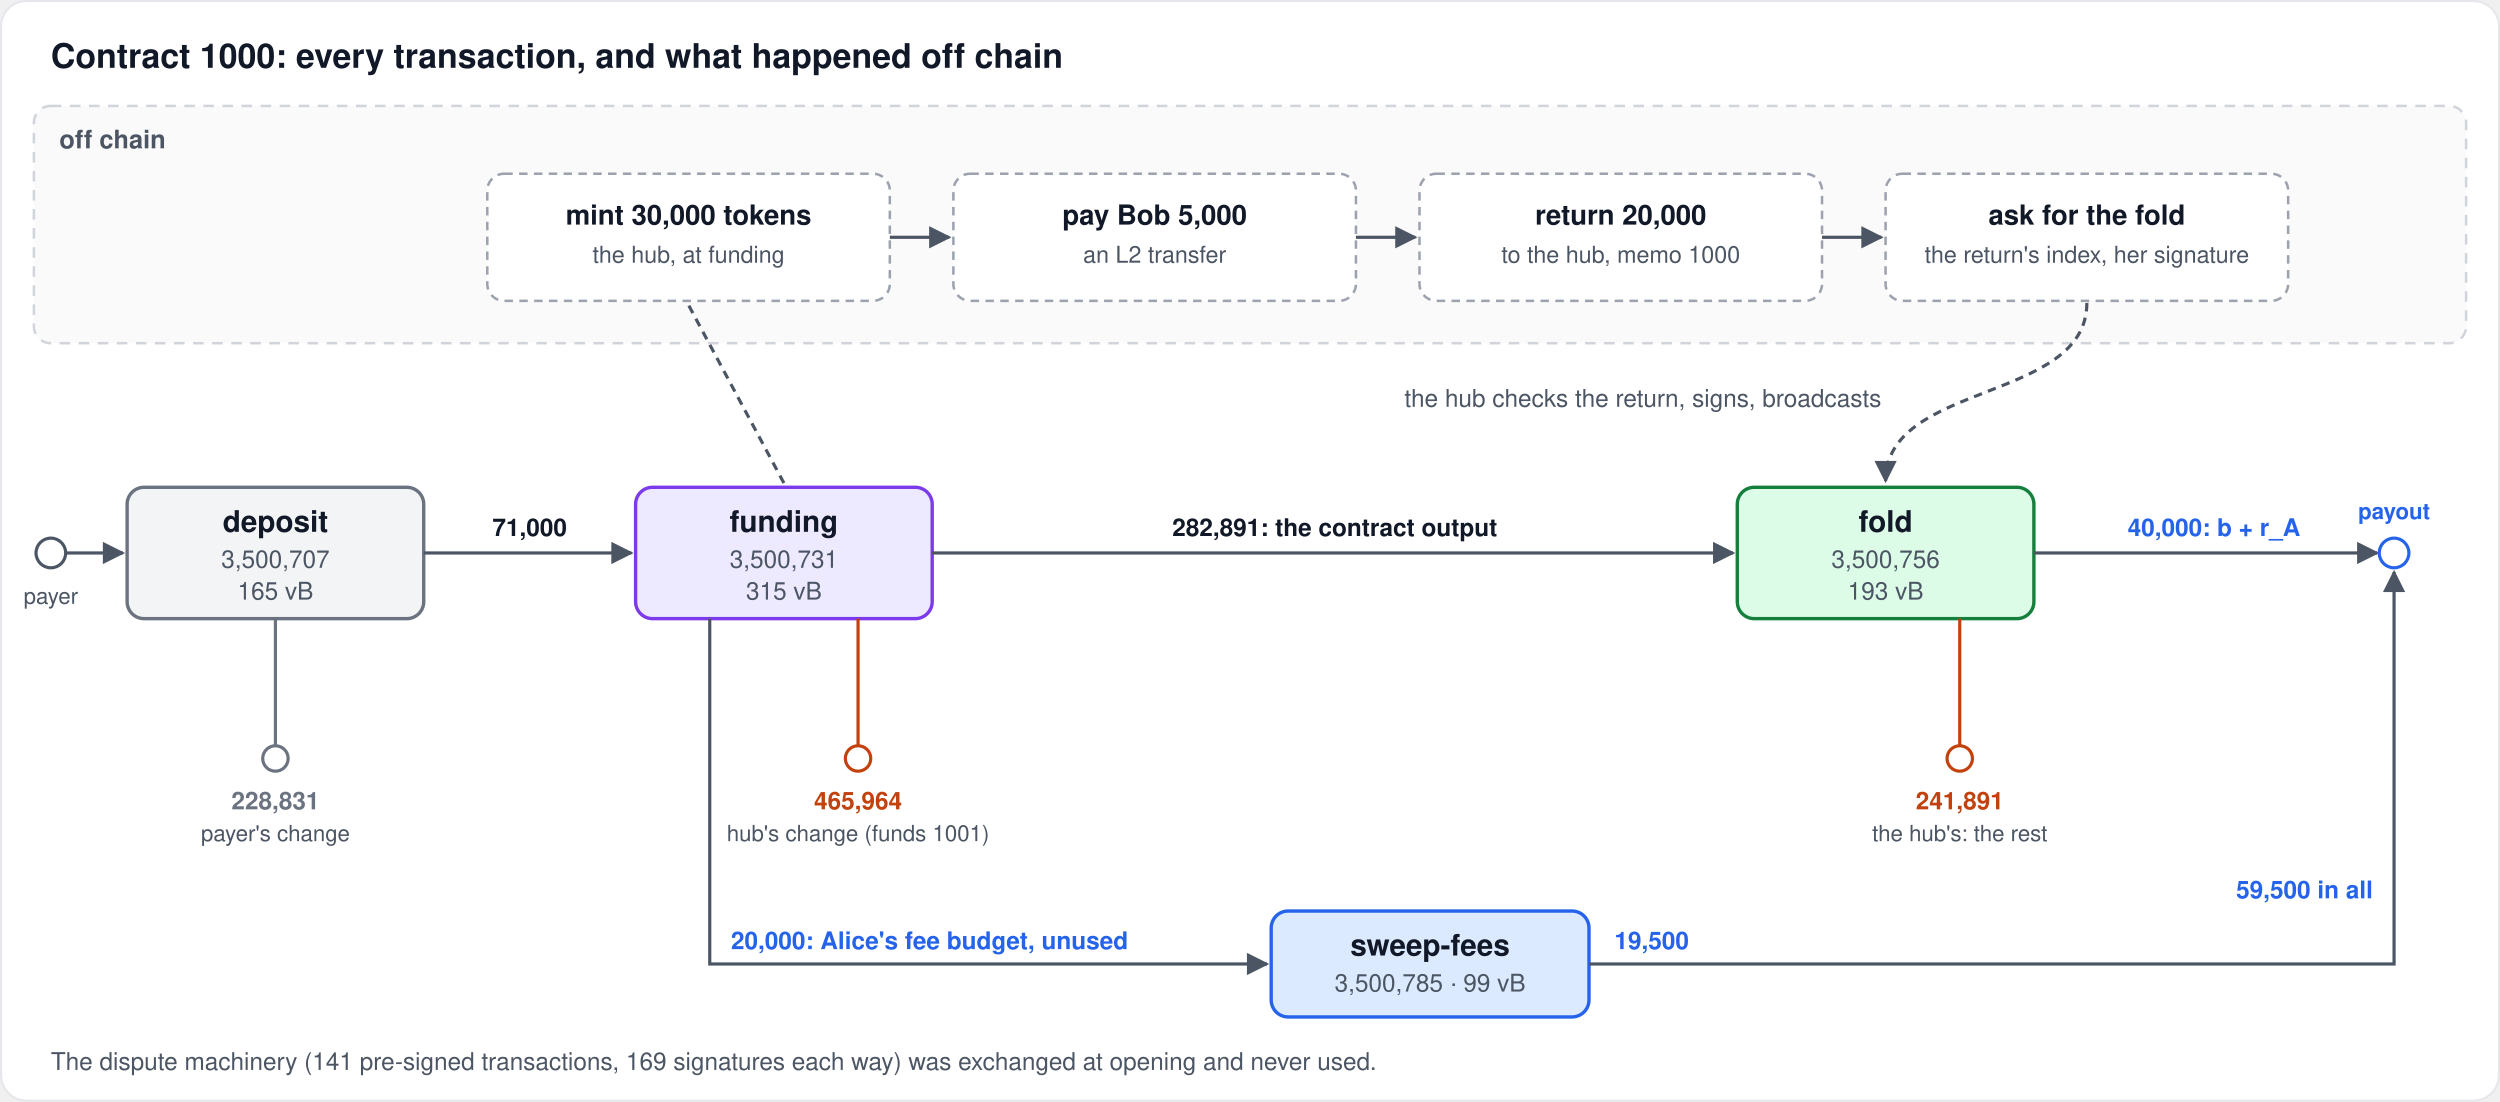
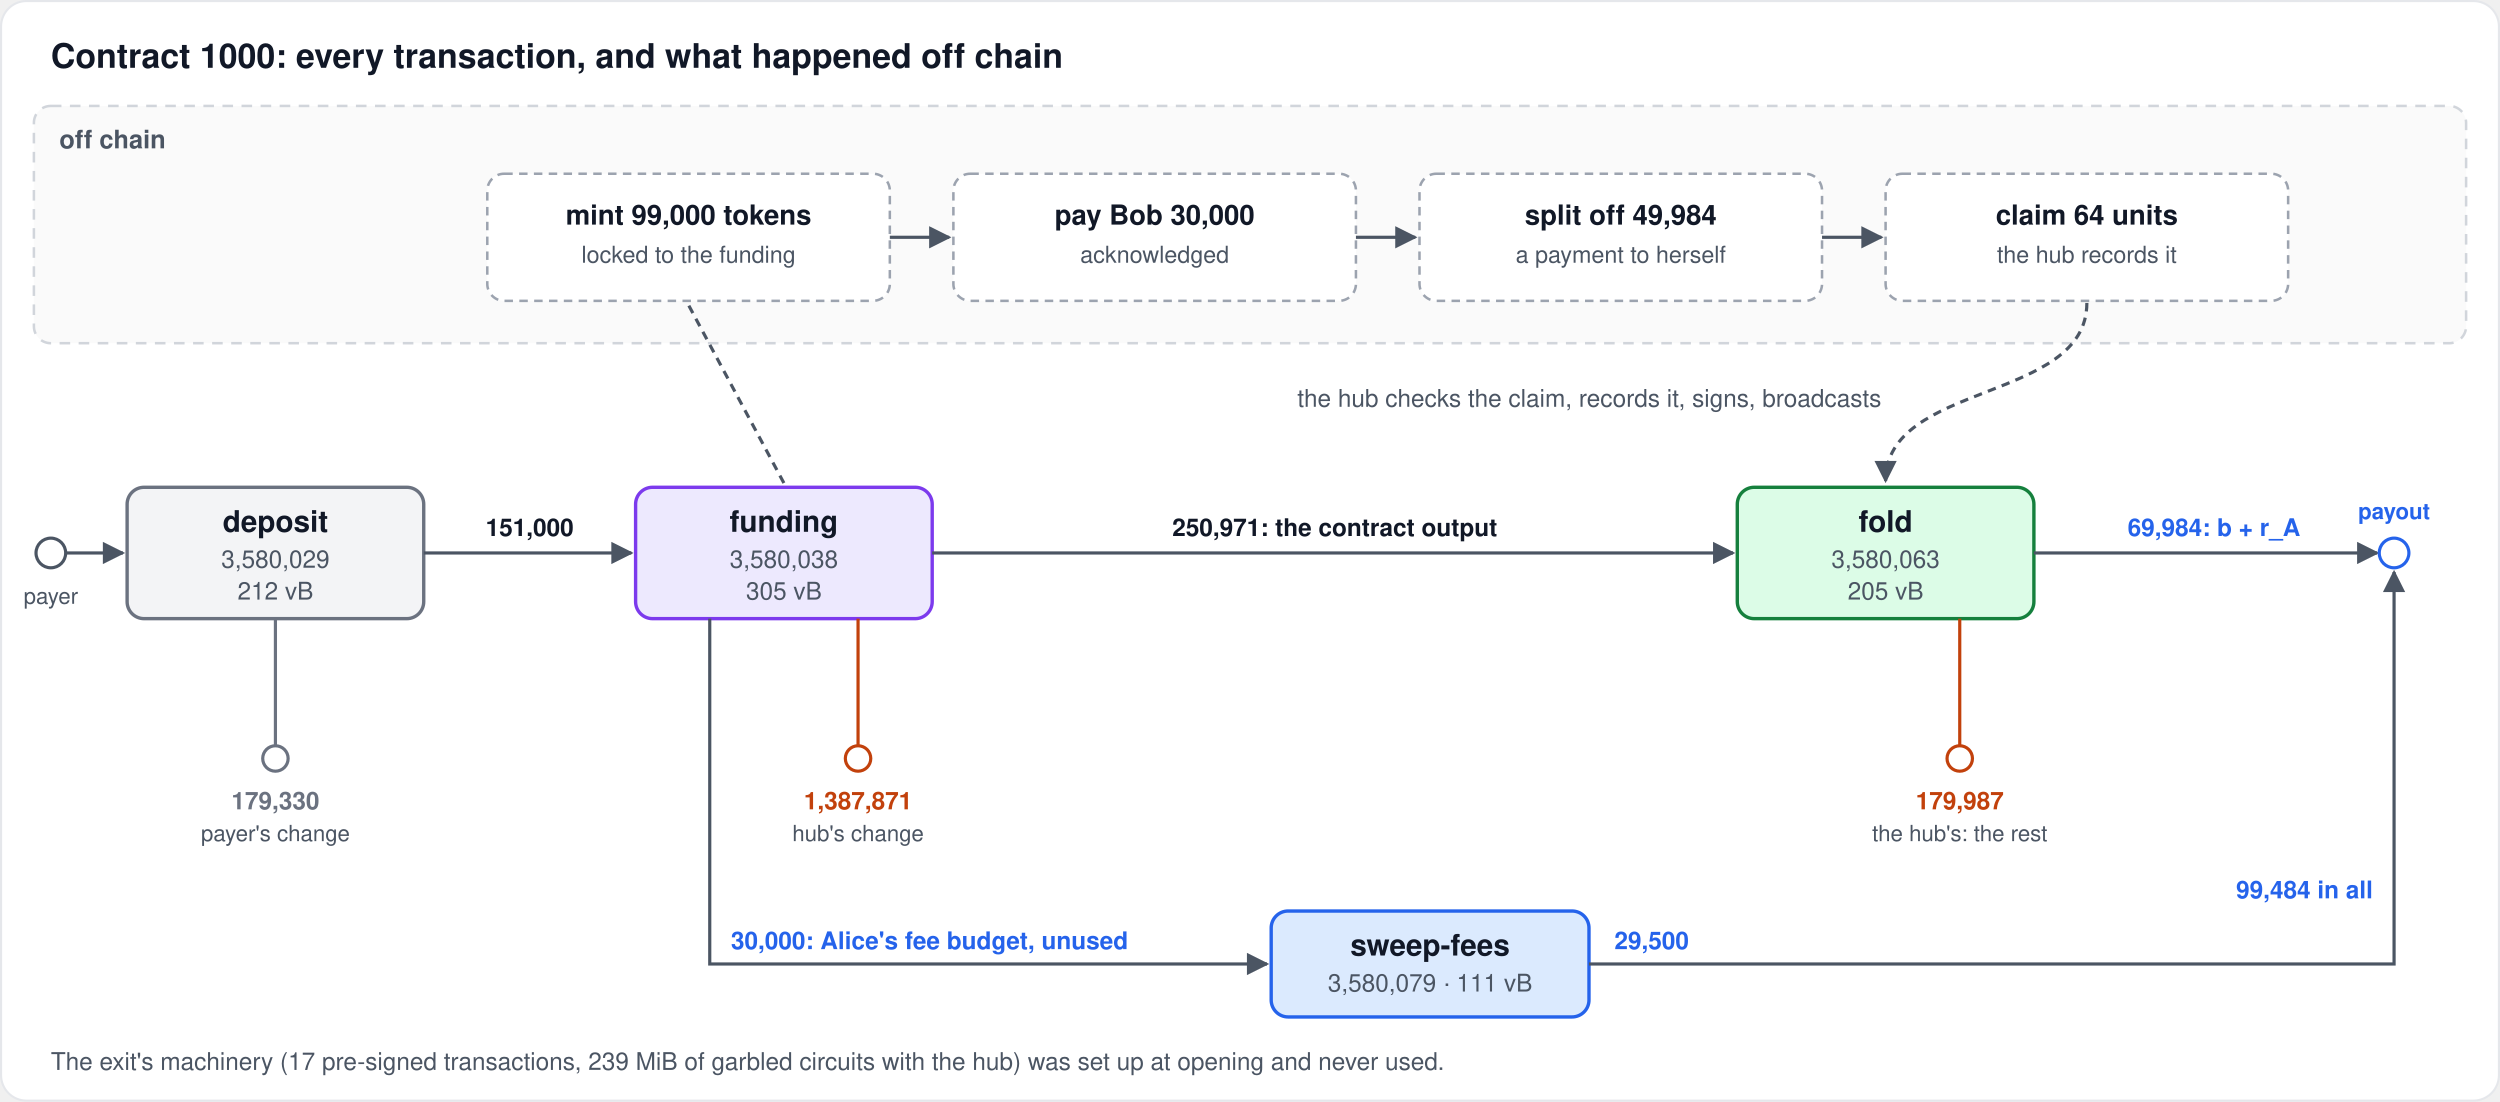
<svg xmlns="http://www.w3.org/2000/svg" width="1180" height="520" viewBox="0 0 1180 520">
  <defs>
    <marker id="ah" viewBox="0 0 10 10" refX="9" refY="5" markerWidth="7" markerHeight="7" orient="auto-start-reverse">
      <path d="M0,0 L10,5 L0,10 z" fill="#4b5563" />
    </marker>
  </defs>
  <rect x="0.5" y="0.5" width="1179" height="519" rx="12" fill="#ffffff" stroke="#e5e7eb" />
  <text x="24" y="32" font-family="-apple-system,BlinkMacSystemFont,'Segoe UI',Helvetica,Arial,sans-serif" font-size="16" font-weight="700" fill="#111827" text-anchor="start">Contract 1000: every transaction, and what happened off chain</text>
  <rect x="16" y="50" width="1148" height="112" rx="8" fill="#fafafa" stroke="#d1d5db" stroke-width="1.2" stroke-dasharray="5 4" />
  <text x="28" y="70" font-family="-apple-system,BlinkMacSystemFont,'Segoe UI',Helvetica,Arial,sans-serif" font-size="12" font-weight="700" fill="#4b5563" text-anchor="start">off chain</text>
  <rect x="230" y="82" width="190" height="60" rx="8" fill="#ffffff" stroke="#9ca3af" stroke-width="1.2" stroke-dasharray="4 3" />
-   <text x="325" y="106" font-family="-apple-system,BlinkMacSystemFont,'Segoe UI',Helvetica,Arial,sans-serif" font-size="13" font-weight="600" fill="#111827" text-anchor="middle">mint 30,000 tokens</text>
-   <text x="325" y="124" font-family="-apple-system,BlinkMacSystemFont,'Segoe UI',Helvetica,Arial,sans-serif" font-size="11" font-weight="400" fill="#4b5563" text-anchor="middle">the hub, at funding</text>
+   <text x="325" y="106" font-family="-apple-system,BlinkMacSystemFont,'Segoe UI',Helvetica,Arial,sans-serif" font-size="13" font-weight="600" fill="#111827" text-anchor="middle">mint 99,000 tokens</text>
+   <text x="325" y="124" font-family="-apple-system,BlinkMacSystemFont,'Segoe UI',Helvetica,Arial,sans-serif" font-size="11" font-weight="400" fill="#4b5563" text-anchor="middle">locked to the funding</text>
  <rect x="450" y="82" width="190" height="60" rx="8" fill="#ffffff" stroke="#9ca3af" stroke-width="1.2" stroke-dasharray="4 3" />
-   <text x="545" y="106" font-family="-apple-system,BlinkMacSystemFont,'Segoe UI',Helvetica,Arial,sans-serif" font-size="13" font-weight="600" fill="#111827" text-anchor="middle">pay Bob 5,000</text>
-   <text x="545" y="124" font-family="-apple-system,BlinkMacSystemFont,'Segoe UI',Helvetica,Arial,sans-serif" font-size="11" font-weight="400" fill="#4b5563" text-anchor="middle">an L2 transfer</text>
+   <text x="545" y="106" font-family="-apple-system,BlinkMacSystemFont,'Segoe UI',Helvetica,Arial,sans-serif" font-size="13" font-weight="600" fill="#111827" text-anchor="middle">pay Bob 30,000</text>
+   <text x="545" y="124" font-family="-apple-system,BlinkMacSystemFont,'Segoe UI',Helvetica,Arial,sans-serif" font-size="11" font-weight="400" fill="#4b5563" text-anchor="middle">acknowledged</text>
  <rect x="670" y="82" width="190" height="60" rx="8" fill="#ffffff" stroke="#9ca3af" stroke-width="1.2" stroke-dasharray="4 3" />
-   <text x="765" y="106" font-family="-apple-system,BlinkMacSystemFont,'Segoe UI',Helvetica,Arial,sans-serif" font-size="13" font-weight="600" fill="#111827" text-anchor="middle">return 20,000</text>
-   <text x="765" y="124" font-family="-apple-system,BlinkMacSystemFont,'Segoe UI',Helvetica,Arial,sans-serif" font-size="11" font-weight="400" fill="#4b5563" text-anchor="middle">to the hub, memo 1000</text>
+   <text x="765" y="106" font-family="-apple-system,BlinkMacSystemFont,'Segoe UI',Helvetica,Arial,sans-serif" font-size="13" font-weight="600" fill="#111827" text-anchor="middle">split off 49,984</text>
+   <text x="765" y="124" font-family="-apple-system,BlinkMacSystemFont,'Segoe UI',Helvetica,Arial,sans-serif" font-size="11" font-weight="400" fill="#4b5563" text-anchor="middle">a payment to herself</text>
  <rect x="890" y="82" width="190" height="60" rx="8" fill="#ffffff" stroke="#9ca3af" stroke-width="1.2" stroke-dasharray="4 3" />
-   <text x="985" y="106" font-family="-apple-system,BlinkMacSystemFont,'Segoe UI',Helvetica,Arial,sans-serif" font-size="13" font-weight="600" fill="#111827" text-anchor="middle">ask for the fold</text>
-   <text x="985" y="124" font-family="-apple-system,BlinkMacSystemFont,'Segoe UI',Helvetica,Arial,sans-serif" font-size="11" font-weight="400" fill="#4b5563" text-anchor="middle">the return's index, her signature</text>
+   <text x="985" y="106" font-family="-apple-system,BlinkMacSystemFont,'Segoe UI',Helvetica,Arial,sans-serif" font-size="13" font-weight="600" fill="#111827" text-anchor="middle">claim 64 units</text>
+   <text x="985" y="124" font-family="-apple-system,BlinkMacSystemFont,'Segoe UI',Helvetica,Arial,sans-serif" font-size="11" font-weight="400" fill="#4b5563" text-anchor="middle">the hub records it</text>
  <line x1="420" y1="112" x2="448" y2="112" stroke="#4b5563" stroke-width="1.5" marker-end="url(#ah)" />
  <line x1="640" y1="112" x2="668" y2="112" stroke="#4b5563" stroke-width="1.5" marker-end="url(#ah)" />
  <line x1="860" y1="112" x2="888" y2="112" stroke="#4b5563" stroke-width="1.5" marker-end="url(#ah)" />
  <rect x="60" y="230" width="140" height="62" rx="8" fill="#f3f4f6" stroke="#6b7280" stroke-width="1.6" />
  <text x="130.0" y="251" font-family="-apple-system,BlinkMacSystemFont,'Segoe UI',Helvetica,Arial,sans-serif" font-size="14" font-weight="700" fill="#111827" text-anchor="middle">deposit</text>
-   <text x="130.0" y="268" font-family="-apple-system,BlinkMacSystemFont,'Segoe UI',Helvetica,Arial,sans-serif" font-size="11.5" font-weight="400" fill="#4b5563" text-anchor="middle">3,500,707</text>
-   <text x="130.0" y="283" font-family="-apple-system,BlinkMacSystemFont,'Segoe UI',Helvetica,Arial,sans-serif" font-size="11.5" font-weight="400" fill="#4b5563" text-anchor="middle">165 vB</text>
+   <text x="130.0" y="268" font-family="-apple-system,BlinkMacSystemFont,'Segoe UI',Helvetica,Arial,sans-serif" font-size="11.5" font-weight="400" fill="#4b5563" text-anchor="middle">3,580,029</text>
+   <text x="130.0" y="283" font-family="-apple-system,BlinkMacSystemFont,'Segoe UI',Helvetica,Arial,sans-serif" font-size="11.5" font-weight="400" fill="#4b5563" text-anchor="middle">212 vB</text>
  <rect x="300" y="230" width="140" height="62" rx="8" fill="#ede9fe" stroke="#7c3aed" stroke-width="1.6" />
  <text x="370.0" y="251" font-family="-apple-system,BlinkMacSystemFont,'Segoe UI',Helvetica,Arial,sans-serif" font-size="14" font-weight="700" fill="#111827" text-anchor="middle">funding</text>
-   <text x="370.0" y="268" font-family="-apple-system,BlinkMacSystemFont,'Segoe UI',Helvetica,Arial,sans-serif" font-size="11.5" font-weight="400" fill="#4b5563" text-anchor="middle">3,500,731</text>
-   <text x="370.0" y="283" font-family="-apple-system,BlinkMacSystemFont,'Segoe UI',Helvetica,Arial,sans-serif" font-size="11.5" font-weight="400" fill="#4b5563" text-anchor="middle">315 vB</text>
+   <text x="370.0" y="268" font-family="-apple-system,BlinkMacSystemFont,'Segoe UI',Helvetica,Arial,sans-serif" font-size="11.5" font-weight="400" fill="#4b5563" text-anchor="middle">3,580,038</text>
+   <text x="370.0" y="283" font-family="-apple-system,BlinkMacSystemFont,'Segoe UI',Helvetica,Arial,sans-serif" font-size="11.5" font-weight="400" fill="#4b5563" text-anchor="middle">305 vB</text>
  <rect x="820" y="230" width="140" height="62" rx="8" fill="#dcfce7" stroke="#15803d" stroke-width="1.6" />
  <text x="890.0" y="251" font-family="-apple-system,BlinkMacSystemFont,'Segoe UI',Helvetica,Arial,sans-serif" font-size="14" font-weight="700" fill="#111827" text-anchor="middle">fold</text>
-   <text x="890.0" y="268" font-family="-apple-system,BlinkMacSystemFont,'Segoe UI',Helvetica,Arial,sans-serif" font-size="11.5" font-weight="400" fill="#4b5563" text-anchor="middle">3,500,756</text>
-   <text x="890.0" y="283" font-family="-apple-system,BlinkMacSystemFont,'Segoe UI',Helvetica,Arial,sans-serif" font-size="11.5" font-weight="400" fill="#4b5563" text-anchor="middle">193 vB</text>
+   <text x="890.0" y="268" font-family="-apple-system,BlinkMacSystemFont,'Segoe UI',Helvetica,Arial,sans-serif" font-size="11.5" font-weight="400" fill="#4b5563" text-anchor="middle">3,580,063</text>
+   <text x="890.0" y="283" font-family="-apple-system,BlinkMacSystemFont,'Segoe UI',Helvetica,Arial,sans-serif" font-size="11.5" font-weight="400" fill="#4b5563" text-anchor="middle">205 vB</text>
  <line x1="200" y1="261.0" x2="298" y2="261.0" stroke="#4b5563" stroke-width="1.5" marker-end="url(#ah)" />
-   <text x="250.0" y="253.0" font-family="-apple-system,BlinkMacSystemFont,'Segoe UI',Helvetica,Arial,sans-serif" font-size="11.5" font-weight="600" fill="#111827" text-anchor="middle">71,000</text>
+   <text x="250.0" y="253.0" font-family="-apple-system,BlinkMacSystemFont,'Segoe UI',Helvetica,Arial,sans-serif" font-size="11.5" font-weight="600" fill="#111827" text-anchor="middle">151,000</text>
  <line x1="440" y1="261.0" x2="818" y2="261.0" stroke="#4b5563" stroke-width="1.5" marker-end="url(#ah)" />
-   <text x="630.0" y="253.0" font-family="-apple-system,BlinkMacSystemFont,'Segoe UI',Helvetica,Arial,sans-serif" font-size="11.5" font-weight="600" fill="#111827" text-anchor="middle">282,891: the contract output</text>
+   <text x="630.0" y="253.0" font-family="-apple-system,BlinkMacSystemFont,'Segoe UI',Helvetica,Arial,sans-serif" font-size="11.5" font-weight="600" fill="#111827" text-anchor="middle">250,971: the contract output</text>
  <line x1="370.0" y1="228" x2="325" y2="144" stroke="#4b5563" stroke-width="1.5" stroke-dasharray="4 3" />
  <path d="M 985 143 C 985 190, 890 180, 890 227" fill="none" stroke="#4b5563" stroke-width="1.5" marker-end="url(#ah)" stroke-dasharray="4 3" />
-   <text x="888" y="192" font-family="-apple-system,BlinkMacSystemFont,'Segoe UI',Helvetica,Arial,sans-serif" font-size="11.5" font-weight="400" fill="#4b5563" text-anchor="end">the hub checks the return, signs, broadcasts</text>
+   <text x="888" y="192" font-family="-apple-system,BlinkMacSystemFont,'Segoe UI',Helvetica,Arial,sans-serif" font-size="11.5" font-weight="400" fill="#4b5563" text-anchor="end">the hub checks the claim, records it, signs, broadcasts</text>
  <circle cx="24" cy="261.0" r="7" fill="#fff" stroke="#4b5563" stroke-width="1.5" />
  <text x="24" y="285.0" font-family="-apple-system,BlinkMacSystemFont,'Segoe UI',Helvetica,Arial,sans-serif" font-size="10.5" font-weight="400" fill="#4b5563" text-anchor="middle">payer</text>
  <line x1="31" y1="261.0" x2="58" y2="261.0" stroke="#4b5563" stroke-width="1.5" marker-end="url(#ah)" />
  <line x1="960" y1="261.0" x2="1122" y2="261.0" stroke="#4b5563" stroke-width="1.5" marker-end="url(#ah)" />
-   <text x="1045.0" y="253.0" font-family="-apple-system,BlinkMacSystemFont,'Segoe UI',Helvetica,Arial,sans-serif" font-size="11.5" font-weight="600" fill="#2563eb" text-anchor="middle">40,000: b + r_A</text>
+   <text x="1045.0" y="253.0" font-family="-apple-system,BlinkMacSystemFont,'Segoe UI',Helvetica,Arial,sans-serif" font-size="11.5" font-weight="600" fill="#2563eb" text-anchor="middle">69,984: b + r_A</text>
  <circle cx="1130" cy="261.0" r="7" fill="#fff" stroke="#2563eb" stroke-width="1.5" />
  <text x="1130" y="245.0" font-family="-apple-system,BlinkMacSystemFont,'Segoe UI',Helvetica,Arial,sans-serif" font-size="10.5" font-weight="600" fill="#2563eb" text-anchor="middle">payout</text>
  <line x1="130" y1="292" x2="130" y2="352" stroke="#6b7280" stroke-width="1.5" />
  <circle cx="130" cy="358" r="6" fill="#fff" stroke="#6b7280" stroke-width="1.5" />
-   <text x="130" y="382" font-family="-apple-system,BlinkMacSystemFont,'Segoe UI',Helvetica,Arial,sans-serif" font-size="11.5" font-weight="600" fill="#6b7280" text-anchor="middle">228,831</text>
+   <text x="130" y="382" font-family="-apple-system,BlinkMacSystemFont,'Segoe UI',Helvetica,Arial,sans-serif" font-size="11.5" font-weight="600" fill="#6b7280" text-anchor="middle">179,330</text>
  <text x="130" y="397" font-family="-apple-system,BlinkMacSystemFont,'Segoe UI',Helvetica,Arial,sans-serif" font-size="10.5" font-weight="400" fill="#4b5563" text-anchor="middle">payer's change</text>
  <line x1="405" y1="292" x2="405" y2="352" stroke="#c2410c" stroke-width="1.5" />
  <circle cx="405" cy="358" r="6" fill="#fff" stroke="#c2410c" stroke-width="1.5" />
-   <text x="405" y="382" font-family="-apple-system,BlinkMacSystemFont,'Segoe UI',Helvetica,Arial,sans-serif" font-size="11.5" font-weight="600" fill="#c2410c" text-anchor="middle">465,964</text>
-   <text x="405" y="397" font-family="-apple-system,BlinkMacSystemFont,'Segoe UI',Helvetica,Arial,sans-serif" font-size="10.5" font-weight="400" fill="#4b5563" text-anchor="middle">hub's change (funds 1001)</text>
+   <text x="405" y="382" font-family="-apple-system,BlinkMacSystemFont,'Segoe UI',Helvetica,Arial,sans-serif" font-size="11.5" font-weight="600" fill="#c2410c" text-anchor="middle">1,387,871</text>
+   <text x="405" y="397" font-family="-apple-system,BlinkMacSystemFont,'Segoe UI',Helvetica,Arial,sans-serif" font-size="10.5" font-weight="400" fill="#4b5563" text-anchor="middle">hub's change</text>
  <line x1="925" y1="292" x2="925" y2="352" stroke="#c2410c" stroke-width="1.5" />
  <circle cx="925" cy="358" r="6" fill="#fff" stroke="#c2410c" stroke-width="1.5" />
-   <text x="925" y="382" font-family="-apple-system,BlinkMacSystemFont,'Segoe UI',Helvetica,Arial,sans-serif" font-size="11.5" font-weight="600" fill="#c2410c" text-anchor="middle">241,891</text>
+   <text x="925" y="382" font-family="-apple-system,BlinkMacSystemFont,'Segoe UI',Helvetica,Arial,sans-serif" font-size="11.5" font-weight="600" fill="#c2410c" text-anchor="middle">179,987</text>
  <text x="925" y="397" font-family="-apple-system,BlinkMacSystemFont,'Segoe UI',Helvetica,Arial,sans-serif" font-size="10.5" font-weight="400" fill="#4b5563" text-anchor="middle">the hub's: the rest</text>
  <path d="M 335 292 L 335 455 L 598 455" fill="none" stroke="#4b5563" stroke-width="1.5" marker-end="url(#ah)" />
-   <text x="345" y="448" font-family="-apple-system,BlinkMacSystemFont,'Segoe UI',Helvetica,Arial,sans-serif" font-size="11.5" font-weight="600" fill="#2563eb" text-anchor="start">20,000: Alice's fee budget, unused</text>
+   <text x="345" y="448" font-family="-apple-system,BlinkMacSystemFont,'Segoe UI',Helvetica,Arial,sans-serif" font-size="11.5" font-weight="600" fill="#2563eb" text-anchor="start">30,000: Alice's fee budget, unused</text>
  <rect x="600" y="430" width="150" height="50" rx="8" fill="#dbeafe" stroke="#2563eb" stroke-width="1.6" />
  <text x="675.0" y="451" font-family="-apple-system,BlinkMacSystemFont,'Segoe UI',Helvetica,Arial,sans-serif" font-size="14" font-weight="700" fill="#111827" text-anchor="middle">sweep-fees</text>
-   <text x="675.0" y="468" font-family="-apple-system,BlinkMacSystemFont,'Segoe UI',Helvetica,Arial,sans-serif" font-size="11.5" font-weight="400" fill="#4b5563" text-anchor="middle">3,500,785 · 99 vB</text>
+   <text x="675.0" y="468" font-family="-apple-system,BlinkMacSystemFont,'Segoe UI',Helvetica,Arial,sans-serif" font-size="11.5" font-weight="400" fill="#4b5563" text-anchor="middle">3,580,079 · 111 vB</text>
  <path d="M 750 455 L 1130 455 L 1130 270.0" fill="none" stroke="#4b5563" stroke-width="1.5" marker-end="url(#ah)" />
-   <text x="762" y="448" font-family="-apple-system,BlinkMacSystemFont,'Segoe UI',Helvetica,Arial,sans-serif" font-size="11.5" font-weight="600" fill="#2563eb" text-anchor="start">19,500</text>
-   <text x="1120" y="424" font-family="-apple-system,BlinkMacSystemFont,'Segoe UI',Helvetica,Arial,sans-serif" font-size="11.5" font-weight="700" fill="#2563eb" text-anchor="end">59,500 in all</text>
-   <text x="24" y="505" font-family="-apple-system,BlinkMacSystemFont,'Segoe UI',Helvetica,Arial,sans-serif" font-size="11.5" font-weight="400" fill="#4b5563" text-anchor="start">The dispute machinery (141 pre-signed transactions, 169 signatures each way) was exchanged at opening and never used.</text>
+   <text x="762" y="448" font-family="-apple-system,BlinkMacSystemFont,'Segoe UI',Helvetica,Arial,sans-serif" font-size="11.5" font-weight="600" fill="#2563eb" text-anchor="start">29,500</text>
+   <text x="1120" y="424" font-family="-apple-system,BlinkMacSystemFont,'Segoe UI',Helvetica,Arial,sans-serif" font-size="11.5" font-weight="700" fill="#2563eb" text-anchor="end">99,484 in all</text>
+   <text x="24" y="505" font-family="-apple-system,BlinkMacSystemFont,'Segoe UI',Helvetica,Arial,sans-serif" font-size="11.5" font-weight="400" fill="#4b5563" text-anchor="start">The exit's machinery (17 pre-signed transactions, 239 MiB of garbled circuits with the hub) was set up at opening and never used.</text>
</svg>
